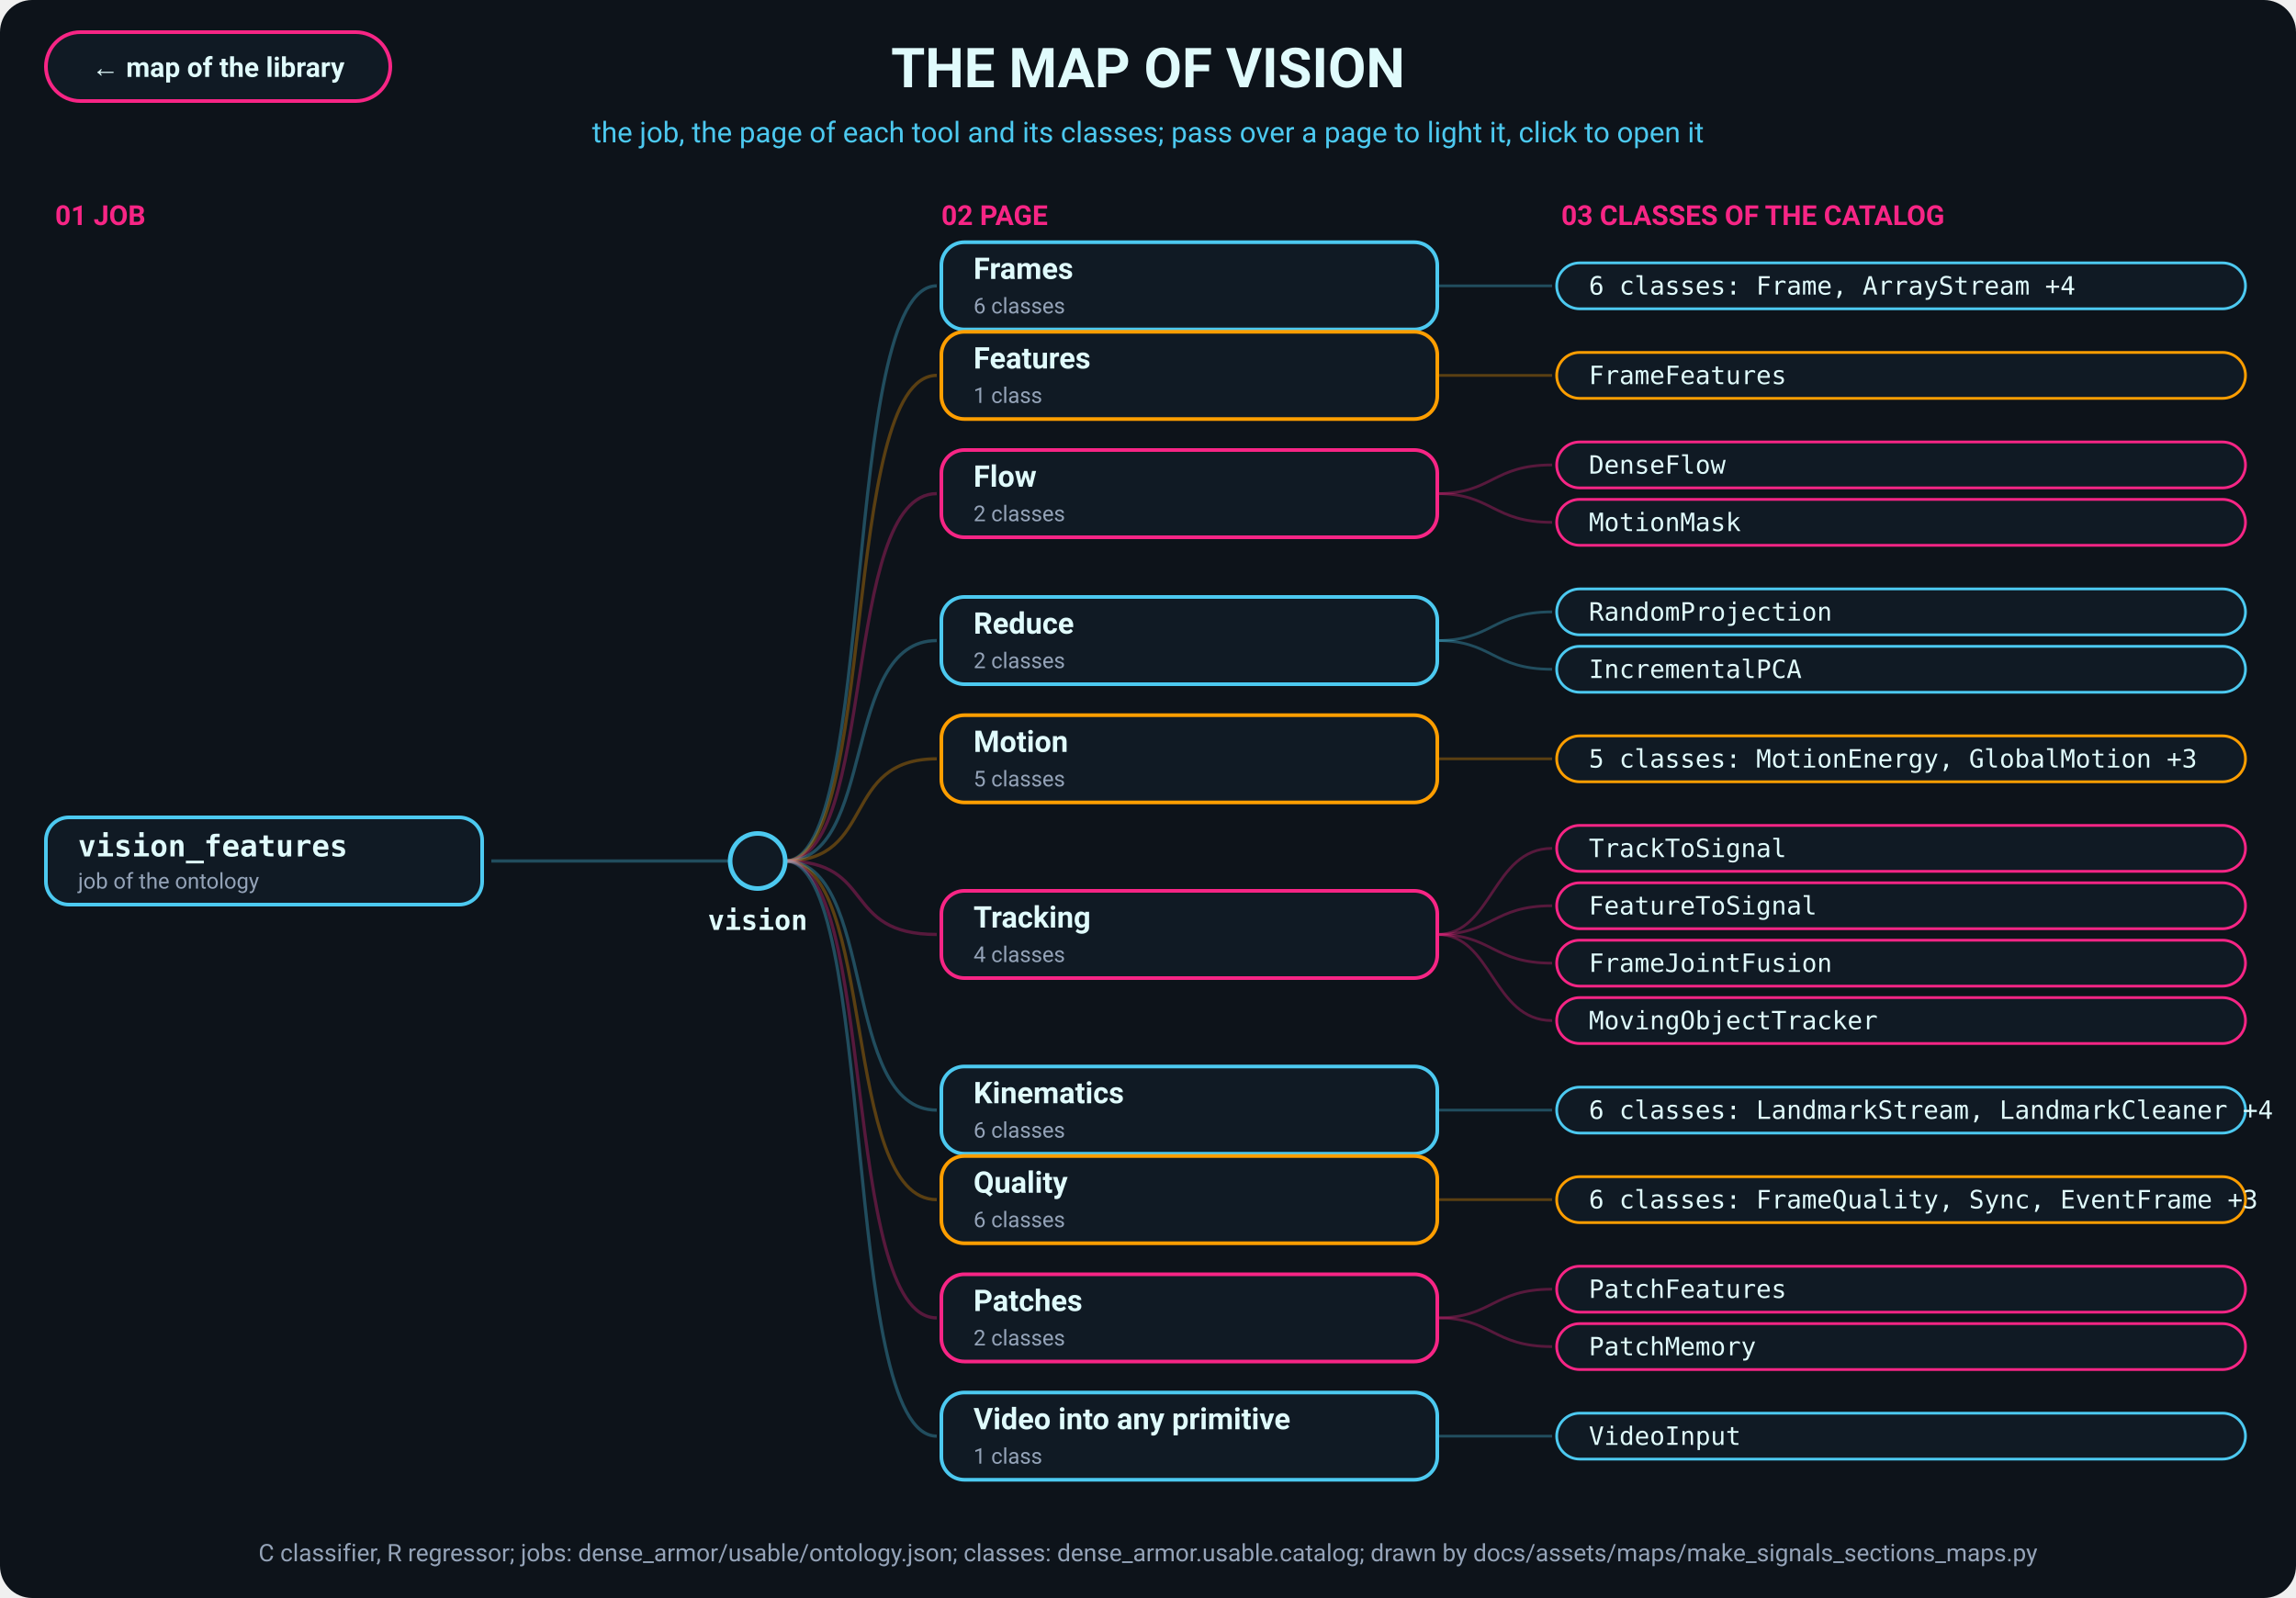
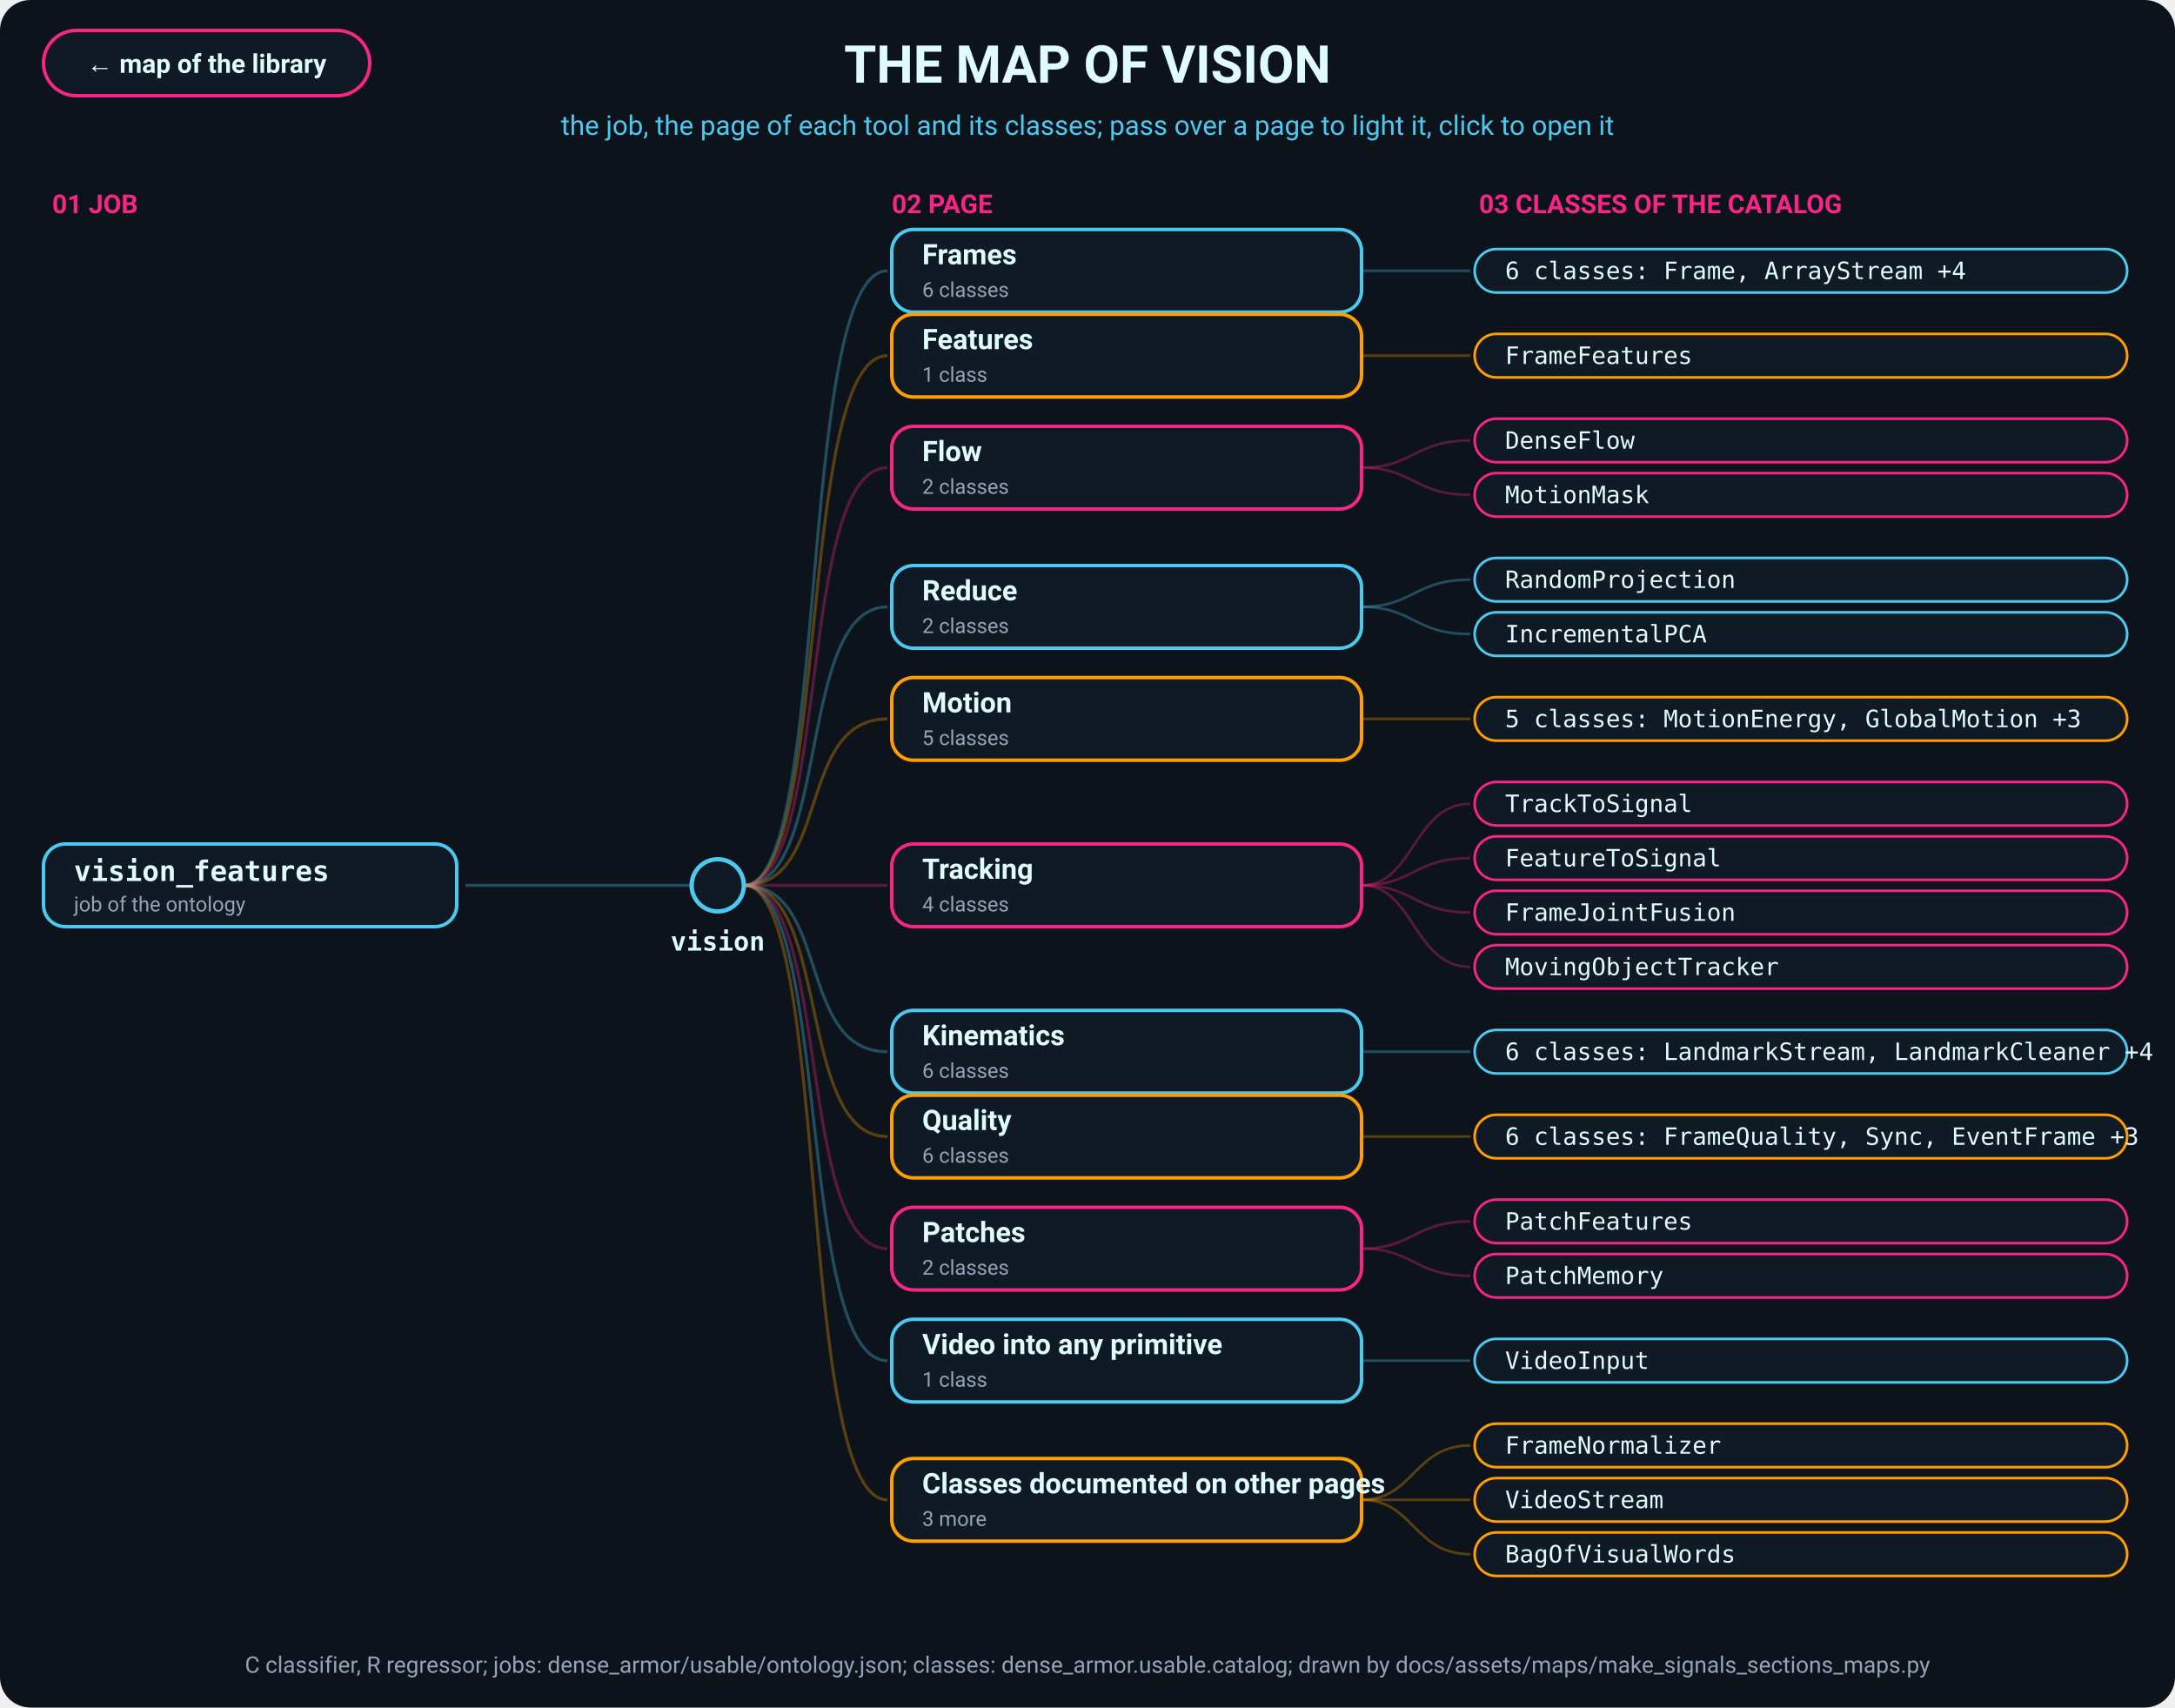
- <svg xmlns="http://www.w3.org/2000/svg" viewBox="0 0 1000 696" width="100%" role="img" aria-label="The map of vision">
+ <svg xmlns="http://www.w3.org/2000/svg" viewBox="0 0 1000 785" width="100%" role="img" aria-label="The map of vision">
  <style>text{font-family:system-ui,-apple-system,'Segoe UI',Roboto,Arial,sans-serif}.m{font-family:ui-monospace,Menlo,Consolas,monospace}.e{opacity:.32;transition:opacity .15s}.net:hover .e{opacity:.06}.net .pg:hover .e{opacity:1;stroke-width:2.2}a:hover .card{fill:#17303f;stroke-width:2.4}a:hover text.dn{fill:#ffffff}.back:hover .card{fill:#17303f}</style>
-   <rect width="1000" height="696" fill="#0d131a" rx="14" />
+   <rect width="1000" height="785" fill="#0d131a" rx="14" />
  <text x="500" y="38" fill="#e0fbfc" font-size="24" font-weight="700" text-anchor="middle">THE MAP OF VISION</text>
  <text x="500" y="62" fill="#4cc9f0" font-size="12.5" text-anchor="middle">the job, the page of each tool and its classes; pass over a page to light it, click to open it</text>
  <a class="back" href="../../#the-library-folder-by-folder" target="_top">
    <rect class="card" x="20" y="14" width="150" height="30" rx="15" fill="#101a24" stroke="#f72585" stroke-width="1.6" />
    <text class="dn" x="95" y="33.5" fill="#e0fbfc" font-size="12" font-weight="700" text-anchor="middle">← map of the library</text>
  </a>
  <text x="24" y="98" fill="#f72585" font-size="12" font-weight="700">01  JOB</text>
  <text x="410" y="98" fill="#f72585" font-size="12" font-weight="700">02  PAGE</text>
  <text x="680" y="98" fill="#f72585" font-size="12" font-weight="700">03  CLASSES OF THE CATALOG</text>
  <g class="net">
-     <path class="e" d="M214,375.0 C262,375.0 282,375.0 318,375.0" fill="none" stroke="#4cc9f0" stroke-width="1.4" />
-     <g class="pg">
-       <path class="e" d="M342,375.0 C382,375.0 366,124.5 408,124.5" fill="none" stroke="#4cc9f0" stroke-width="1.4" />
+     <path class="e" d="M214,407.0 C262,407.0 282,407.0 318,407.0" fill="none" stroke="#4cc9f0" stroke-width="1.4" />
+     <g class="pg">
+       <path class="e" d="M342,407.0 C382,407.0 366,124.5 408,124.5" fill="none" stroke="#4cc9f0" stroke-width="1.4" />
      <path class="e" d="M626,124.5 C650,124.5 650,124.5 676,124.5" fill="none" stroke="#4cc9f0" stroke-width="1.2" />
    </g>
    <g class="pg">
-       <path class="e" d="M342,375.0 C382,375.0 366,163.5 408,163.5" fill="none" stroke="#ff9e00" stroke-width="1.4" />
+       <path class="e" d="M342,407.0 C382,407.0 366,163.5 408,163.5" fill="none" stroke="#ff9e00" stroke-width="1.4" />
      <path class="e" d="M626,163.5 C650,163.5 650,163.5 676,163.5" fill="none" stroke="#ff9e00" stroke-width="1.2" />
    </g>
    <g class="pg">
-       <path class="e" d="M342,375.0 C382,375.0 366,215.0 408,215.0" fill="none" stroke="#f72585" stroke-width="1.4" />
+       <path class="e" d="M342,407.0 C382,407.0 366,215.0 408,215.0" fill="none" stroke="#f72585" stroke-width="1.4" />
      <path class="e" d="M626,215.0 C650,215.0 650,202.5 676,202.5" fill="none" stroke="#f72585" stroke-width="1.2" />
      <path class="e" d="M626,215.0 C650,215.0 650,227.5 676,227.5" fill="none" stroke="#f72585" stroke-width="1.2" />
    </g>
    <g class="pg">
-       <path class="e" d="M342,375.0 C382,375.0 366,279.0 408,279.0" fill="none" stroke="#4cc9f0" stroke-width="1.4" />
+       <path class="e" d="M342,407.0 C382,407.0 366,279.0 408,279.0" fill="none" stroke="#4cc9f0" stroke-width="1.4" />
      <path class="e" d="M626,279.0 C650,279.0 650,266.5 676,266.5" fill="none" stroke="#4cc9f0" stroke-width="1.2" />
      <path class="e" d="M626,279.0 C650,279.0 650,291.5 676,291.5" fill="none" stroke="#4cc9f0" stroke-width="1.2" />
    </g>
    <g class="pg">
-       <path class="e" d="M342,375.0 C382,375.0 366,330.5 408,330.5" fill="none" stroke="#ff9e00" stroke-width="1.4" />
+       <path class="e" d="M342,407.0 C382,407.0 366,330.5 408,330.5" fill="none" stroke="#ff9e00" stroke-width="1.4" />
      <path class="e" d="M626,330.5 C650,330.5 650,330.5 676,330.5" fill="none" stroke="#ff9e00" stroke-width="1.2" />
    </g>
    <g class="pg">
-       <path class="e" d="M342,375.0 C382,375.0 366,407.0 408,407.0" fill="none" stroke="#f72585" stroke-width="1.4" />
+       <path class="e" d="M342,407.0 C382,407.0 366,407.0 408,407.0" fill="none" stroke="#f72585" stroke-width="1.4" />
      <path class="e" d="M626,407.0 C650,407.0 650,369.5 676,369.5" fill="none" stroke="#f72585" stroke-width="1.2" />
      <path class="e" d="M626,407.0 C650,407.0 650,394.5 676,394.5" fill="none" stroke="#f72585" stroke-width="1.2" />
      <path class="e" d="M626,407.0 C650,407.0 650,419.5 676,419.5" fill="none" stroke="#f72585" stroke-width="1.2" />
      <path class="e" d="M626,407.0 C650,407.0 650,444.5 676,444.5" fill="none" stroke="#f72585" stroke-width="1.2" />
    </g>
    <g class="pg">
-       <path class="e" d="M342,375.0 C382,375.0 366,483.5 408,483.5" fill="none" stroke="#4cc9f0" stroke-width="1.4" />
+       <path class="e" d="M342,407.0 C382,407.0 366,483.5 408,483.5" fill="none" stroke="#4cc9f0" stroke-width="1.4" />
      <path class="e" d="M626,483.5 C650,483.5 650,483.5 676,483.5" fill="none" stroke="#4cc9f0" stroke-width="1.2" />
    </g>
    <g class="pg">
-       <path class="e" d="M342,375.0 C382,375.0 366,522.5 408,522.5" fill="none" stroke="#ff9e00" stroke-width="1.4" />
+       <path class="e" d="M342,407.0 C382,407.0 366,522.5 408,522.5" fill="none" stroke="#ff9e00" stroke-width="1.4" />
      <path class="e" d="M626,522.5 C650,522.5 650,522.5 676,522.5" fill="none" stroke="#ff9e00" stroke-width="1.2" />
    </g>
    <g class="pg">
-       <path class="e" d="M342,375.0 C382,375.0 366,574.0 408,574.0" fill="none" stroke="#f72585" stroke-width="1.4" />
+       <path class="e" d="M342,407.0 C382,407.0 366,574.0 408,574.0" fill="none" stroke="#f72585" stroke-width="1.4" />
      <path class="e" d="M626,574.0 C650,574.0 650,561.5 676,561.5" fill="none" stroke="#f72585" stroke-width="1.2" />
      <path class="e" d="M626,574.0 C650,574.0 650,586.5 676,586.5" fill="none" stroke="#f72585" stroke-width="1.2" />
    </g>
    <g class="pg">
-       <path class="e" d="M342,375.0 C382,375.0 366,625.5 408,625.5" fill="none" stroke="#4cc9f0" stroke-width="1.4" />
+       <path class="e" d="M342,407.0 C382,407.0 366,625.5 408,625.5" fill="none" stroke="#4cc9f0" stroke-width="1.4" />
      <path class="e" d="M626,625.5 C650,625.5 650,625.5 676,625.5" fill="none" stroke="#4cc9f0" stroke-width="1.2" />
+     </g>
+     <g class="pg">
+       <path class="e" d="M342,407.0 C382,407.0 366,689.5 408,689.5" fill="none" stroke="#ff9e00" stroke-width="1.4" />
+       <path class="e" d="M626,689.5 C650,689.5 650,664.5 676,664.5" fill="none" stroke="#ff9e00" stroke-width="1.2" />
+       <path class="e" d="M626,689.5 C650,689.5 650,689.5 676,689.5" fill="none" stroke="#ff9e00" stroke-width="1.2" />
+       <path class="e" d="M626,689.5 C650,689.5 650,714.5 676,714.5" fill="none" stroke="#ff9e00" stroke-width="1.2" />
    </g>
  </g>
  <a href="../../#the-library-folder-by-folder" target="_top">
-     <rect class="card" x="20" y="356.0" width="190" height="38" rx="10" fill="#101a24" stroke="#4cc9f0" stroke-width="1.6" />
-     <text class="dn m" x="34" y="373.0" fill="#e0fbfc" font-size="13" font-weight="700">vision_features</text>
-     <text x="34" y="387.0" fill="#94a3b8" font-size="9.5">job of the ontology</text>
-   </a>
-   <circle cx="330" cy="375.0" r="12" fill="#101a24" stroke="#4cc9f0" stroke-width="2" />
-   <text class="m" x="330" y="405.0" fill="#e0fbfc" font-size="12" font-weight="700" text-anchor="middle">vision</text>
+     <rect class="card" x="20" y="388.0" width="190" height="38" rx="10" fill="#101a24" stroke="#4cc9f0" stroke-width="1.6" />
+     <text class="dn m" x="34" y="405.0" fill="#e0fbfc" font-size="13" font-weight="700">vision_features</text>
+     <text x="34" y="419.0" fill="#94a3b8" font-size="9.5">job of the ontology</text>
+   </a>
+   <circle cx="330" cy="407.0" r="12" fill="#101a24" stroke="#4cc9f0" stroke-width="2" />
+   <text class="m" x="330" y="437.0" fill="#e0fbfc" font-size="12" font-weight="700" text-anchor="middle">vision</text>
  <a href="../../vision/frames/" target="_top">
    <rect class="card" x="410" y="105.5" width="216" height="38" rx="10" fill="#101a24" stroke="#4cc9f0" stroke-width="1.6" />
    <text class="dn" x="424" y="121.5" fill="#e0fbfc" font-size="13" font-weight="700">Frames</text>
    <text x="424" y="136.5" fill="#94a3b8" font-size="9.5">6 classes</text>
  </a>
  <a href="../../vision/frames/" target="_top">
    <rect class="card" x="678" y="114.5" width="300" height="20" rx="10" fill="#101a24" stroke="#4cc9f0" stroke-width="1.2" />
    <text class="dn m" x="692" y="128.3" fill="#e0fbfc" font-size="11">6 classes: Frame, ArrayStream  +4</text>
  </a>
  <a href="../../vision/features/" target="_top">
    <rect class="card" x="410" y="144.5" width="216" height="38" rx="10" fill="#101a24" stroke="#ff9e00" stroke-width="1.6" />
    <text class="dn" x="424" y="160.5" fill="#e0fbfc" font-size="13" font-weight="700">Features</text>
    <text x="424" y="175.5" fill="#94a3b8" font-size="9.5">1 class</text>
  </a>
  <a href="../../vision/features/" target="_top">
    <rect class="card" x="678" y="153.5" width="300" height="20" rx="10" fill="#101a24" stroke="#ff9e00" stroke-width="1.2" />
    <text class="dn m" x="692" y="167.3" fill="#e0fbfc" font-size="11">FrameFeatures</text>
  </a>
  <a href="../../vision/flow/" target="_top">
    <rect class="card" x="410" y="196.0" width="216" height="38" rx="10" fill="#101a24" stroke="#f72585" stroke-width="1.6" />
    <text class="dn" x="424" y="212.0" fill="#e0fbfc" font-size="13" font-weight="700">Flow</text>
    <text x="424" y="227.0" fill="#94a3b8" font-size="9.5">2 classes</text>
  </a>
  <a href="../../vision/flow/" target="_top">
    <rect class="card" x="678" y="192.5" width="300" height="20" rx="10" fill="#101a24" stroke="#f72585" stroke-width="1.2" />
    <text class="dn m" x="692" y="206.3" fill="#e0fbfc" font-size="11">DenseFlow</text>
  </a>
  <a href="../../vision/flow/" target="_top">
    <rect class="card" x="678" y="217.5" width="300" height="20" rx="10" fill="#101a24" stroke="#f72585" stroke-width="1.2" />
    <text class="dn m" x="692" y="231.3" fill="#e0fbfc" font-size="11">MotionMask</text>
  </a>
  <a href="../../vision/reduce/" target="_top">
    <rect class="card" x="410" y="260.0" width="216" height="38" rx="10" fill="#101a24" stroke="#4cc9f0" stroke-width="1.6" />
    <text class="dn" x="424" y="276.0" fill="#e0fbfc" font-size="13" font-weight="700">Reduce</text>
    <text x="424" y="291.0" fill="#94a3b8" font-size="9.5">2 classes</text>
  </a>
  <a href="../../vision/reduce/" target="_top">
    <rect class="card" x="678" y="256.5" width="300" height="20" rx="10" fill="#101a24" stroke="#4cc9f0" stroke-width="1.2" />
    <text class="dn m" x="692" y="270.3" fill="#e0fbfc" font-size="11">RandomProjection</text>
  </a>
  <a href="../../vision/reduce/" target="_top">
    <rect class="card" x="678" y="281.5" width="300" height="20" rx="10" fill="#101a24" stroke="#4cc9f0" stroke-width="1.2" />
    <text class="dn m" x="692" y="295.3" fill="#e0fbfc" font-size="11">IncrementalPCA</text>
  </a>
  <a href="../../vision/motion/" target="_top">
    <rect class="card" x="410" y="311.5" width="216" height="38" rx="10" fill="#101a24" stroke="#ff9e00" stroke-width="1.6" />
    <text class="dn" x="424" y="327.5" fill="#e0fbfc" font-size="13" font-weight="700">Motion</text>
    <text x="424" y="342.5" fill="#94a3b8" font-size="9.5">5 classes</text>
  </a>
  <a href="../../vision/motion/" target="_top">
    <rect class="card" x="678" y="320.5" width="300" height="20" rx="10" fill="#101a24" stroke="#ff9e00" stroke-width="1.2" />
    <text class="dn m" x="692" y="334.3" fill="#e0fbfc" font-size="11">5 classes: MotionEnergy, GlobalMotion  +3</text>
  </a>
  <a href="../../vision/tracking/" target="_top">
    <rect class="card" x="410" y="388.0" width="216" height="38" rx="10" fill="#101a24" stroke="#f72585" stroke-width="1.6" />
    <text class="dn" x="424" y="404.0" fill="#e0fbfc" font-size="13" font-weight="700">Tracking</text>
    <text x="424" y="419.0" fill="#94a3b8" font-size="9.5">4 classes</text>
  </a>
  <a href="../../vision/tracking/" target="_top">
    <rect class="card" x="678" y="359.5" width="300" height="20" rx="10" fill="#101a24" stroke="#f72585" stroke-width="1.2" />
    <text class="dn m" x="692" y="373.3" fill="#e0fbfc" font-size="11">TrackToSignal</text>
  </a>
  <a href="../../vision/tracking/" target="_top">
    <rect class="card" x="678" y="384.5" width="300" height="20" rx="10" fill="#101a24" stroke="#f72585" stroke-width="1.2" />
    <text class="dn m" x="692" y="398.3" fill="#e0fbfc" font-size="11">FeatureToSignal</text>
  </a>
  <a href="../../vision/tracking/" target="_top">
    <rect class="card" x="678" y="409.5" width="300" height="20" rx="10" fill="#101a24" stroke="#f72585" stroke-width="1.2" />
    <text class="dn m" x="692" y="423.3" fill="#e0fbfc" font-size="11">FrameJointFusion</text>
  </a>
  <a href="../../vision/tracking/" target="_top">
    <rect class="card" x="678" y="434.5" width="300" height="20" rx="10" fill="#101a24" stroke="#f72585" stroke-width="1.2" />
    <text class="dn m" x="692" y="448.3" fill="#e0fbfc" font-size="11">MovingObjectTracker</text>
  </a>
  <a href="../../vision/kinematics/" target="_top">
    <rect class="card" x="410" y="464.5" width="216" height="38" rx="10" fill="#101a24" stroke="#4cc9f0" stroke-width="1.6" />
    <text class="dn" x="424" y="480.5" fill="#e0fbfc" font-size="13" font-weight="700">Kinematics</text>
    <text x="424" y="495.5" fill="#94a3b8" font-size="9.5">6 classes</text>
  </a>
  <a href="../../vision/kinematics/" target="_top">
    <rect class="card" x="678" y="473.5" width="300" height="20" rx="10" fill="#101a24" stroke="#4cc9f0" stroke-width="1.2" />
    <text class="dn m" x="692" y="487.3" fill="#e0fbfc" font-size="11">6 classes: LandmarkStream, LandmarkCleaner  +4</text>
  </a>
  <a href="../../vision/quality/" target="_top">
    <rect class="card" x="410" y="503.5" width="216" height="38" rx="10" fill="#101a24" stroke="#ff9e00" stroke-width="1.6" />
    <text class="dn" x="424" y="519.5" fill="#e0fbfc" font-size="13" font-weight="700">Quality</text>
    <text x="424" y="534.5" fill="#94a3b8" font-size="9.5">6 classes</text>
  </a>
  <a href="../../vision/quality/" target="_top">
    <rect class="card" x="678" y="512.5" width="300" height="20" rx="10" fill="#101a24" stroke="#ff9e00" stroke-width="1.2" />
    <text class="dn m" x="692" y="526.3" fill="#e0fbfc" font-size="11">6 classes: FrameQuality, Sync, EventFrame  +3</text>
  </a>
  <a href="../../vision/patches/" target="_top">
    <rect class="card" x="410" y="555.0" width="216" height="38" rx="10" fill="#101a24" stroke="#f72585" stroke-width="1.6" />
    <text class="dn" x="424" y="571.0" fill="#e0fbfc" font-size="13" font-weight="700">Patches</text>
    <text x="424" y="586.0" fill="#94a3b8" font-size="9.5">2 classes</text>
  </a>
  <a href="../../vision/patches/" target="_top">
    <rect class="card" x="678" y="551.5" width="300" height="20" rx="10" fill="#101a24" stroke="#f72585" stroke-width="1.2" />
    <text class="dn m" x="692" y="565.3" fill="#e0fbfc" font-size="11">PatchFeatures</text>
  </a>
  <a href="../../vision/patches/" target="_top">
    <rect class="card" x="678" y="576.5" width="300" height="20" rx="10" fill="#101a24" stroke="#f72585" stroke-width="1.2" />
    <text class="dn m" x="692" y="590.3" fill="#e0fbfc" font-size="11">PatchMemory</text>
  </a>
  <a href="../../vision/video_input/" target="_top">
    <rect class="card" x="410" y="606.5" width="216" height="38" rx="10" fill="#101a24" stroke="#4cc9f0" stroke-width="1.6" />
    <text class="dn" x="424" y="622.5" fill="#e0fbfc" font-size="13" font-weight="700">Video into any primitive</text>
    <text x="424" y="637.5" fill="#94a3b8" font-size="9.5">1 class</text>
  </a>
  <a href="../../vision/video_input/" target="_top">
    <rect class="card" x="678" y="615.5" width="300" height="20" rx="10" fill="#101a24" stroke="#4cc9f0" stroke-width="1.2" />
    <text class="dn m" x="692" y="629.3" fill="#e0fbfc" font-size="11">VideoInput</text>
  </a>
-   <text x="500" y="680" fill="#94a3b8" font-size="10.5" text-anchor="middle">C classifier, R regressor; jobs: dense_armor/usable/ontology.json; classes: dense_armor.usable.catalog; drawn by docs/assets/maps/make_signals_sections_maps.py</text>
+   <a href="../../vision/#classes-documented-on-other-pages" target="_top">
+     <rect class="card" x="410" y="670.5" width="216" height="38" rx="10" fill="#101a24" stroke="#ff9e00" stroke-width="1.6" />
+     <text class="dn" x="424" y="686.5" fill="#e0fbfc" font-size="13" font-weight="700">Classes documented on other pages</text>
+     <text x="424" y="701.5" fill="#94a3b8" font-size="9.5">3 more</text>
+   </a>
+   <a href="../../vision/#classes-documented-on-other-pages" target="_top">
+     <rect class="card" x="678" y="654.5" width="300" height="20" rx="10" fill="#101a24" stroke="#ff9e00" stroke-width="1.2" />
+     <text class="dn m" x="692" y="668.3" fill="#e0fbfc" font-size="11">FrameNormalizer</text>
+   </a>
+   <a href="../../vision/#classes-documented-on-other-pages" target="_top">
+     <rect class="card" x="678" y="679.5" width="300" height="20" rx="10" fill="#101a24" stroke="#ff9e00" stroke-width="1.2" />
+     <text class="dn m" x="692" y="693.3" fill="#e0fbfc" font-size="11">VideoStream</text>
+   </a>
+   <a href="../../vision/#classes-documented-on-other-pages" target="_top">
+     <rect class="card" x="678" y="704.5" width="300" height="20" rx="10" fill="#101a24" stroke="#ff9e00" stroke-width="1.2" />
+     <text class="dn m" x="692" y="718.3" fill="#e0fbfc" font-size="11">BagOfVisualWords</text>
+   </a>
+   <text x="500" y="769" fill="#94a3b8" font-size="10.5" text-anchor="middle">C classifier, R regressor; jobs: dense_armor/usable/ontology.json; classes: dense_armor.usable.catalog; drawn by docs/assets/maps/make_signals_sections_maps.py</text>
</svg>
